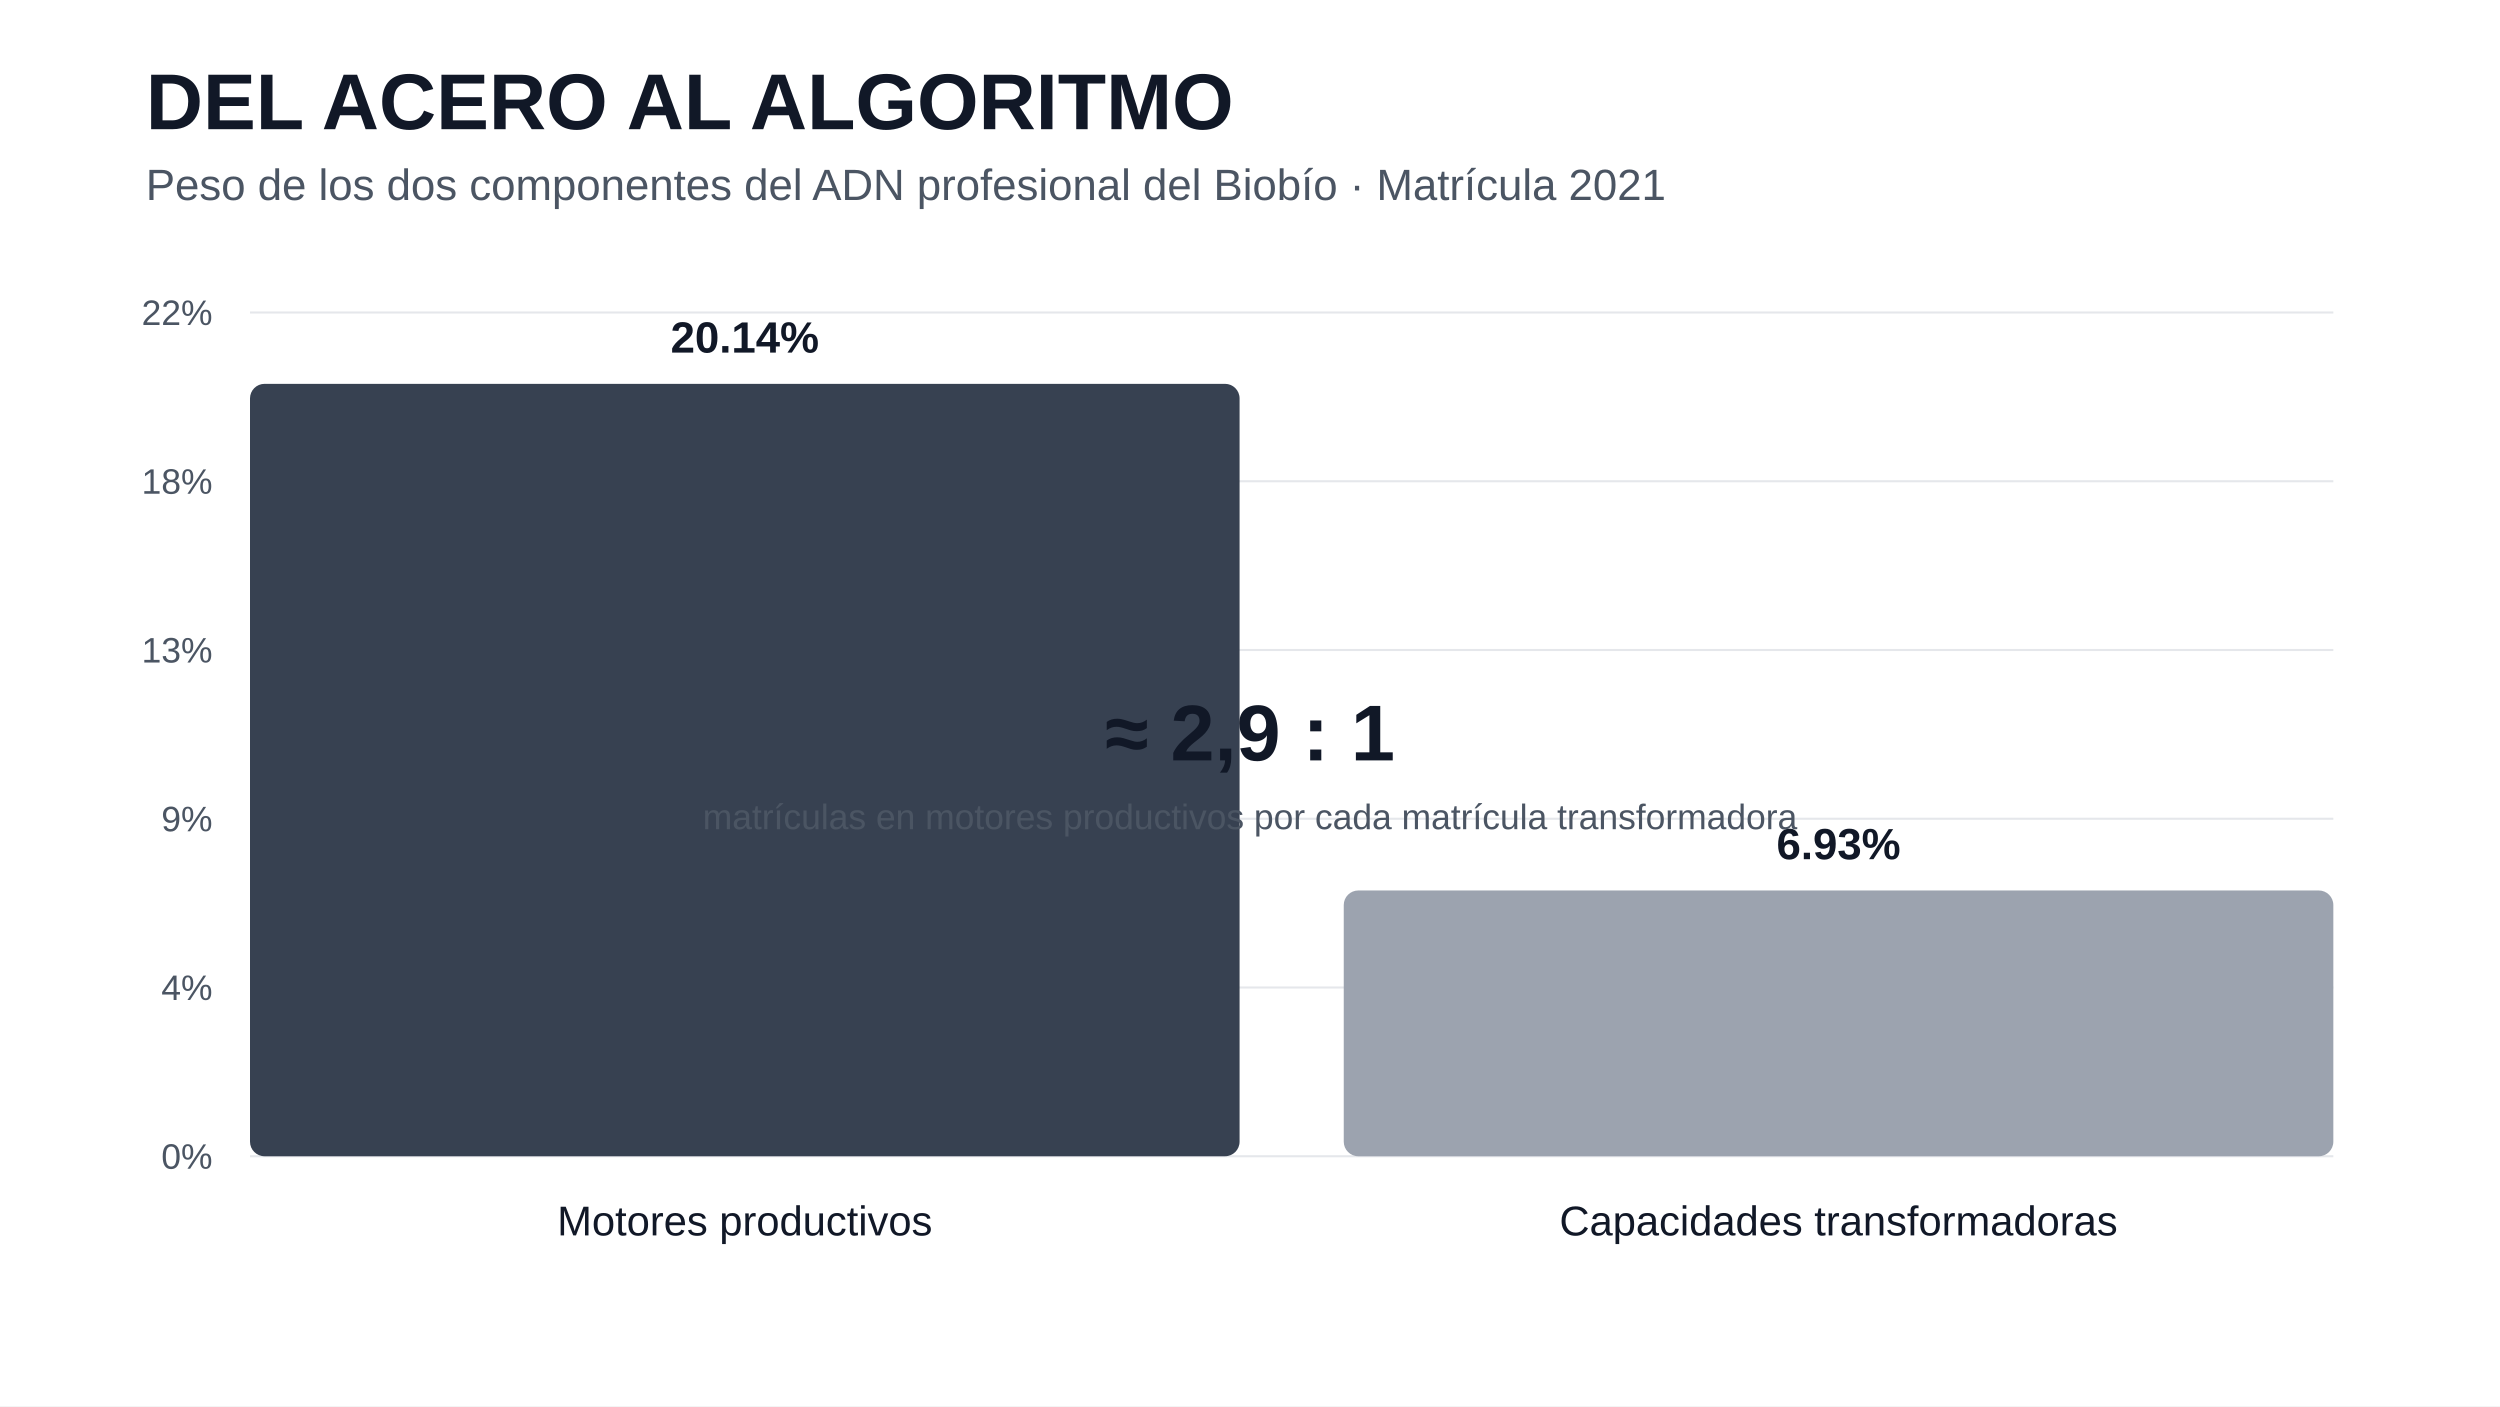
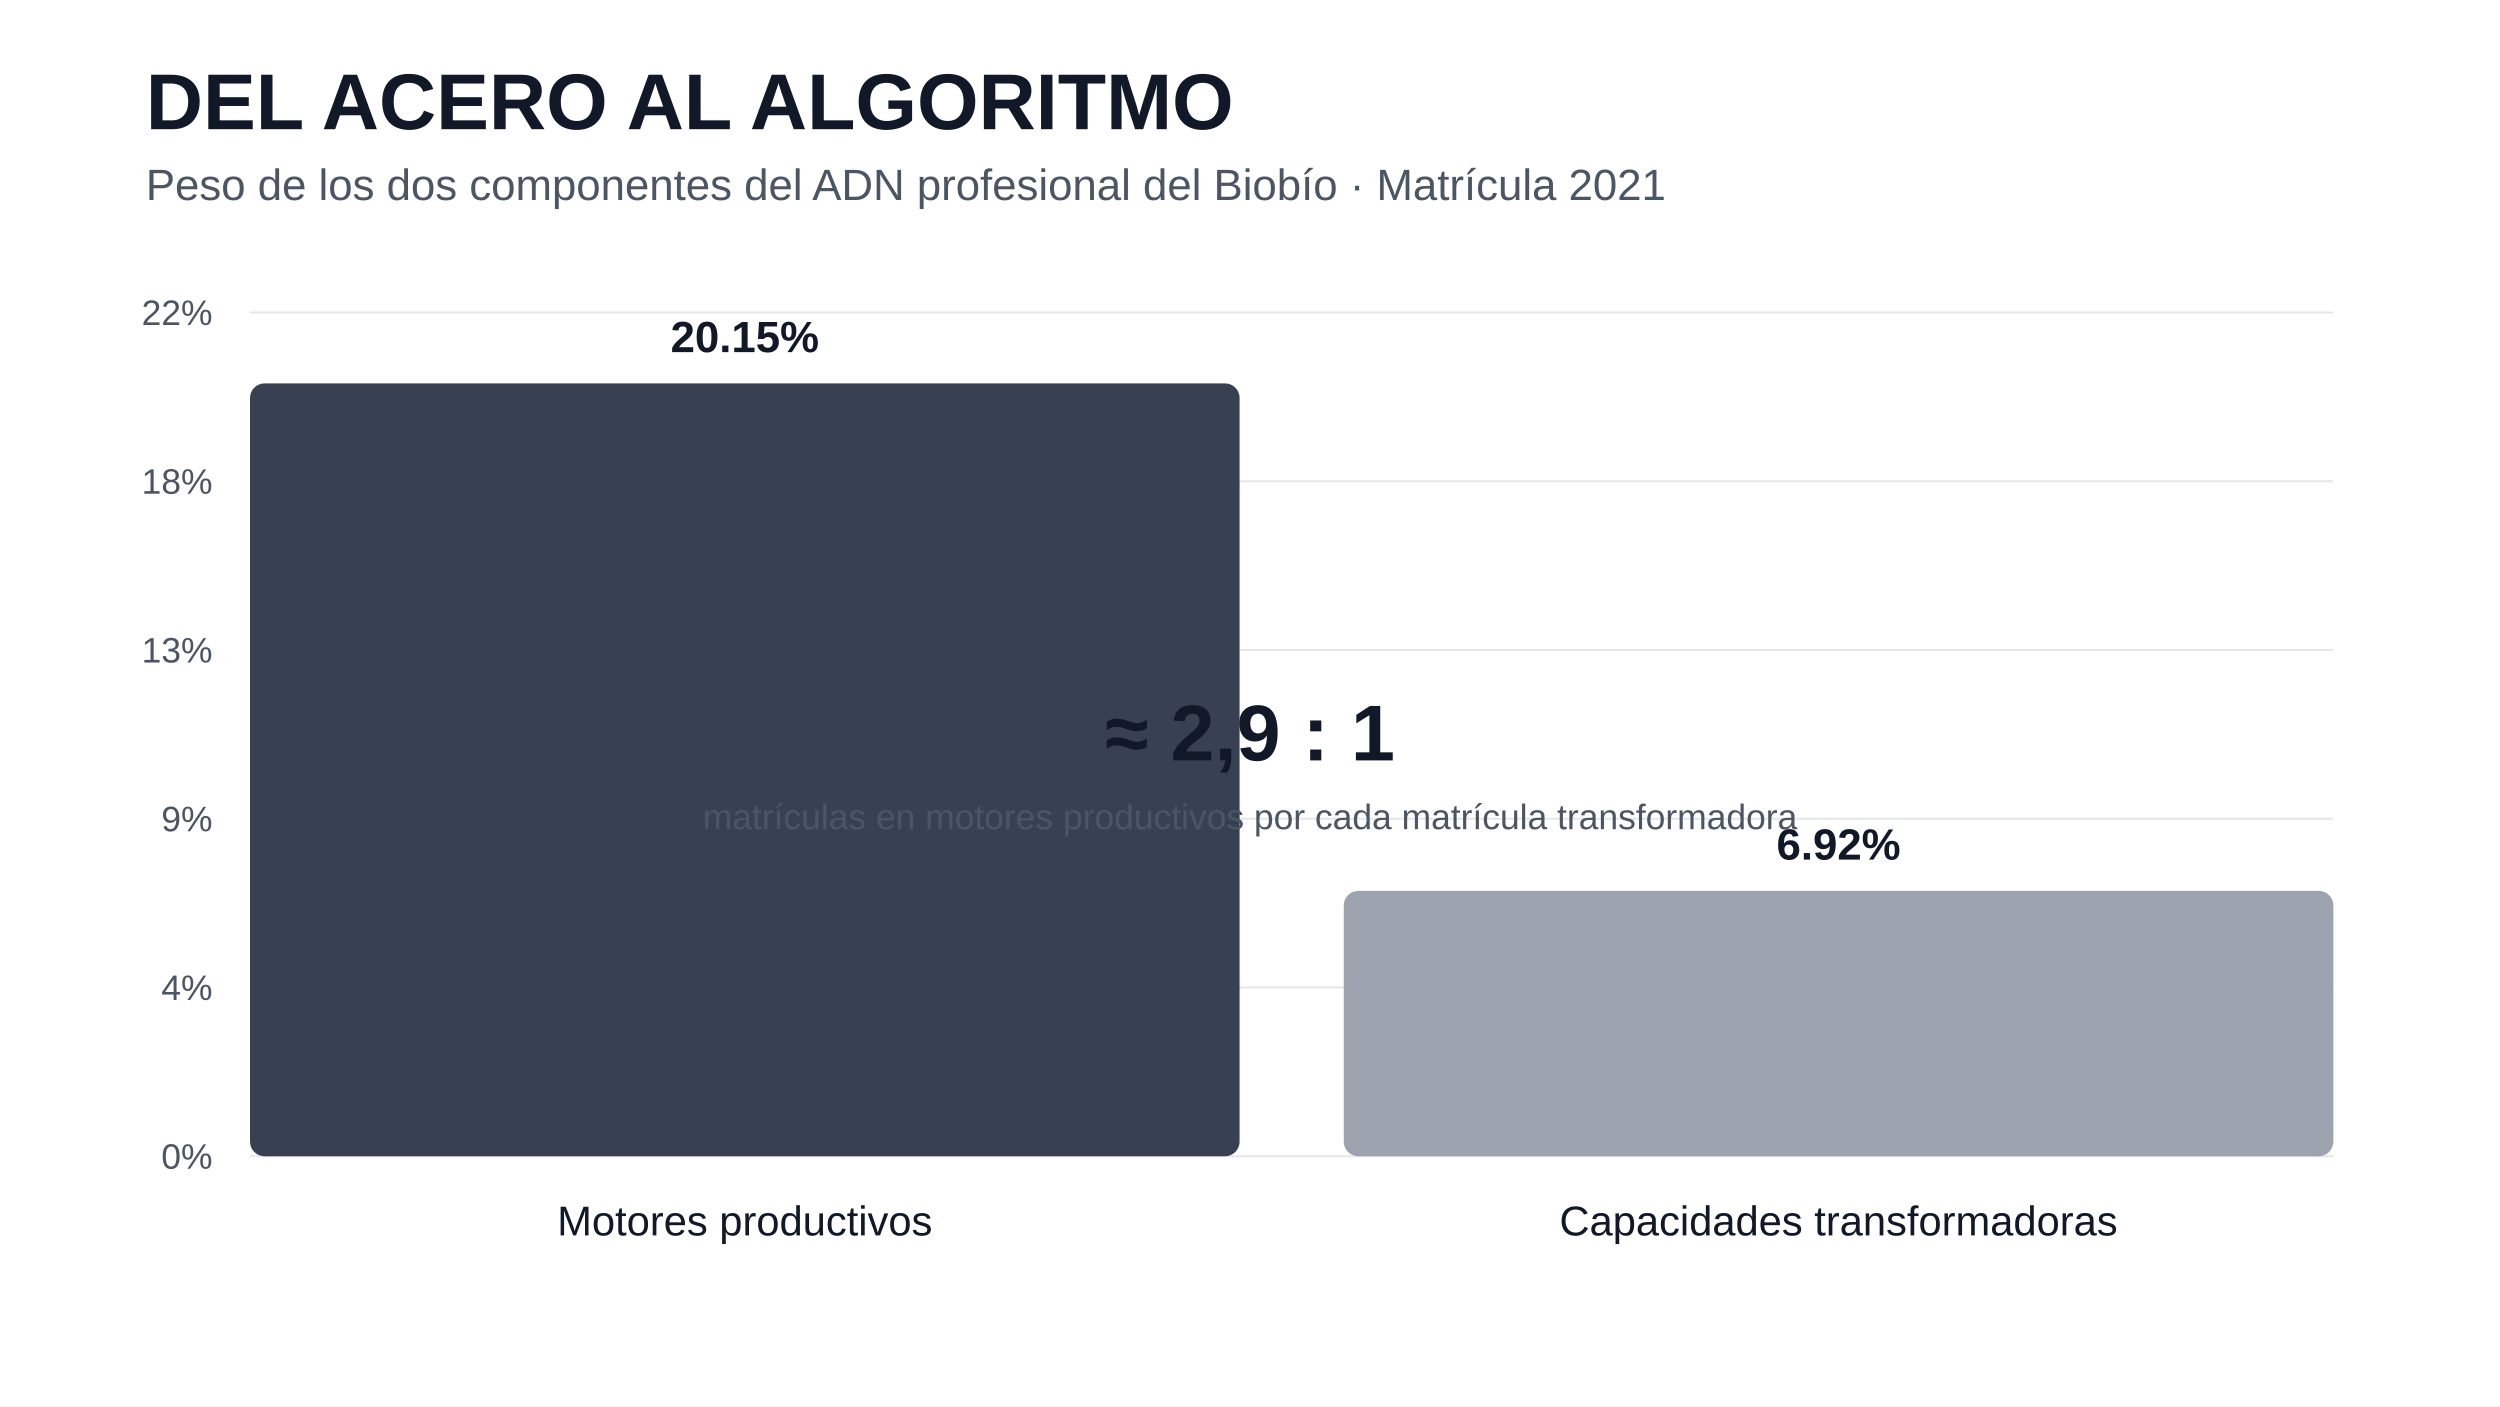
<svg xmlns="http://www.w3.org/2000/svg" width="1200" height="675" viewBox="0 0 1200 675">
  <rect width="100%" height="100%" fill="#ffffff" />
  <style>
    text{font-family:Arial,Helvetica,sans-serif;fill:#111827}
    .title{font-size:38px;font-weight:700}.sub{font-size:21px;fill:#4b5563}
    .lab{font-size:20px}.val{font-size:21px;font-weight:700}.small{font-size:17px;fill:#4b5563}
  </style>
  <text x="70" y="62" class="title">DEL ACERO AL ALGORITMO</text>
  <text x="70" y="96" class="sub">Peso de los dos componentes del ADN profesional del Biobío · Matrícula 2021</text>
  <line x1="120" y1="555" x2="1120" y2="555" stroke="#e5e7eb" />
  <text x="102" y="561" text-anchor="end" class="small">0%</text>
  <line x1="120" y1="474" x2="1120" y2="474" stroke="#e5e7eb" />
  <text x="102" y="480" text-anchor="end" class="small">4%</text>
  <line x1="120" y1="393" x2="1120" y2="393" stroke="#e5e7eb" />
  <text x="102" y="399" text-anchor="end" class="small">9%</text>
  <line x1="120" y1="312" x2="1120" y2="312" stroke="#e5e7eb" />
  <text x="102" y="318" text-anchor="end" class="small">13%</text>
  <line x1="120" y1="231" x2="1120" y2="231" stroke="#e5e7eb" />
  <text x="102" y="237" text-anchor="end" class="small">18%</text>
  <line x1="120" y1="150" x2="1120" y2="150" stroke="#e5e7eb" />
  <text x="102" y="156" text-anchor="end" class="small">22%</text>
-   <rect x="120" y="184.241" width="475" height="370.759" rx="7" fill="#374151" />
-   <text x="357.5" y="169.241" text-anchor="middle" class="val">20.14%</text>
+   <rect x="120" y="184.023" width="475" height="370.977" rx="7" fill="#374151" />
+   <text x="357.5" y="169.023" text-anchor="middle" class="val">20.15%</text>
  <text x="357.5" y="593" text-anchor="middle" class="lab">Motores productivos</text>
-   <rect x="645" y="427.425" width="475" height="127.575" rx="7" fill="#9ca3af" />
-   <text x="882.5" y="412.425" text-anchor="middle" class="val">6.93%</text>
+   <rect x="645" y="427.609" width="475" height="127.391" rx="7" fill="#9ca3af" />
+   <text x="882.5" y="412.609" text-anchor="middle" class="val">6.92%</text>
  <text x="882.5" y="593" text-anchor="middle" class="lab">Capacidades transformadoras</text>
  <text x="600" y="365" text-anchor="middle" class="title" font-size="34">≈ 2,9 : 1</text>
  <text x="600" y="398" text-anchor="middle" class="small">matrículas en motores productivos por cada matrícula transformadora</text>
</svg>
